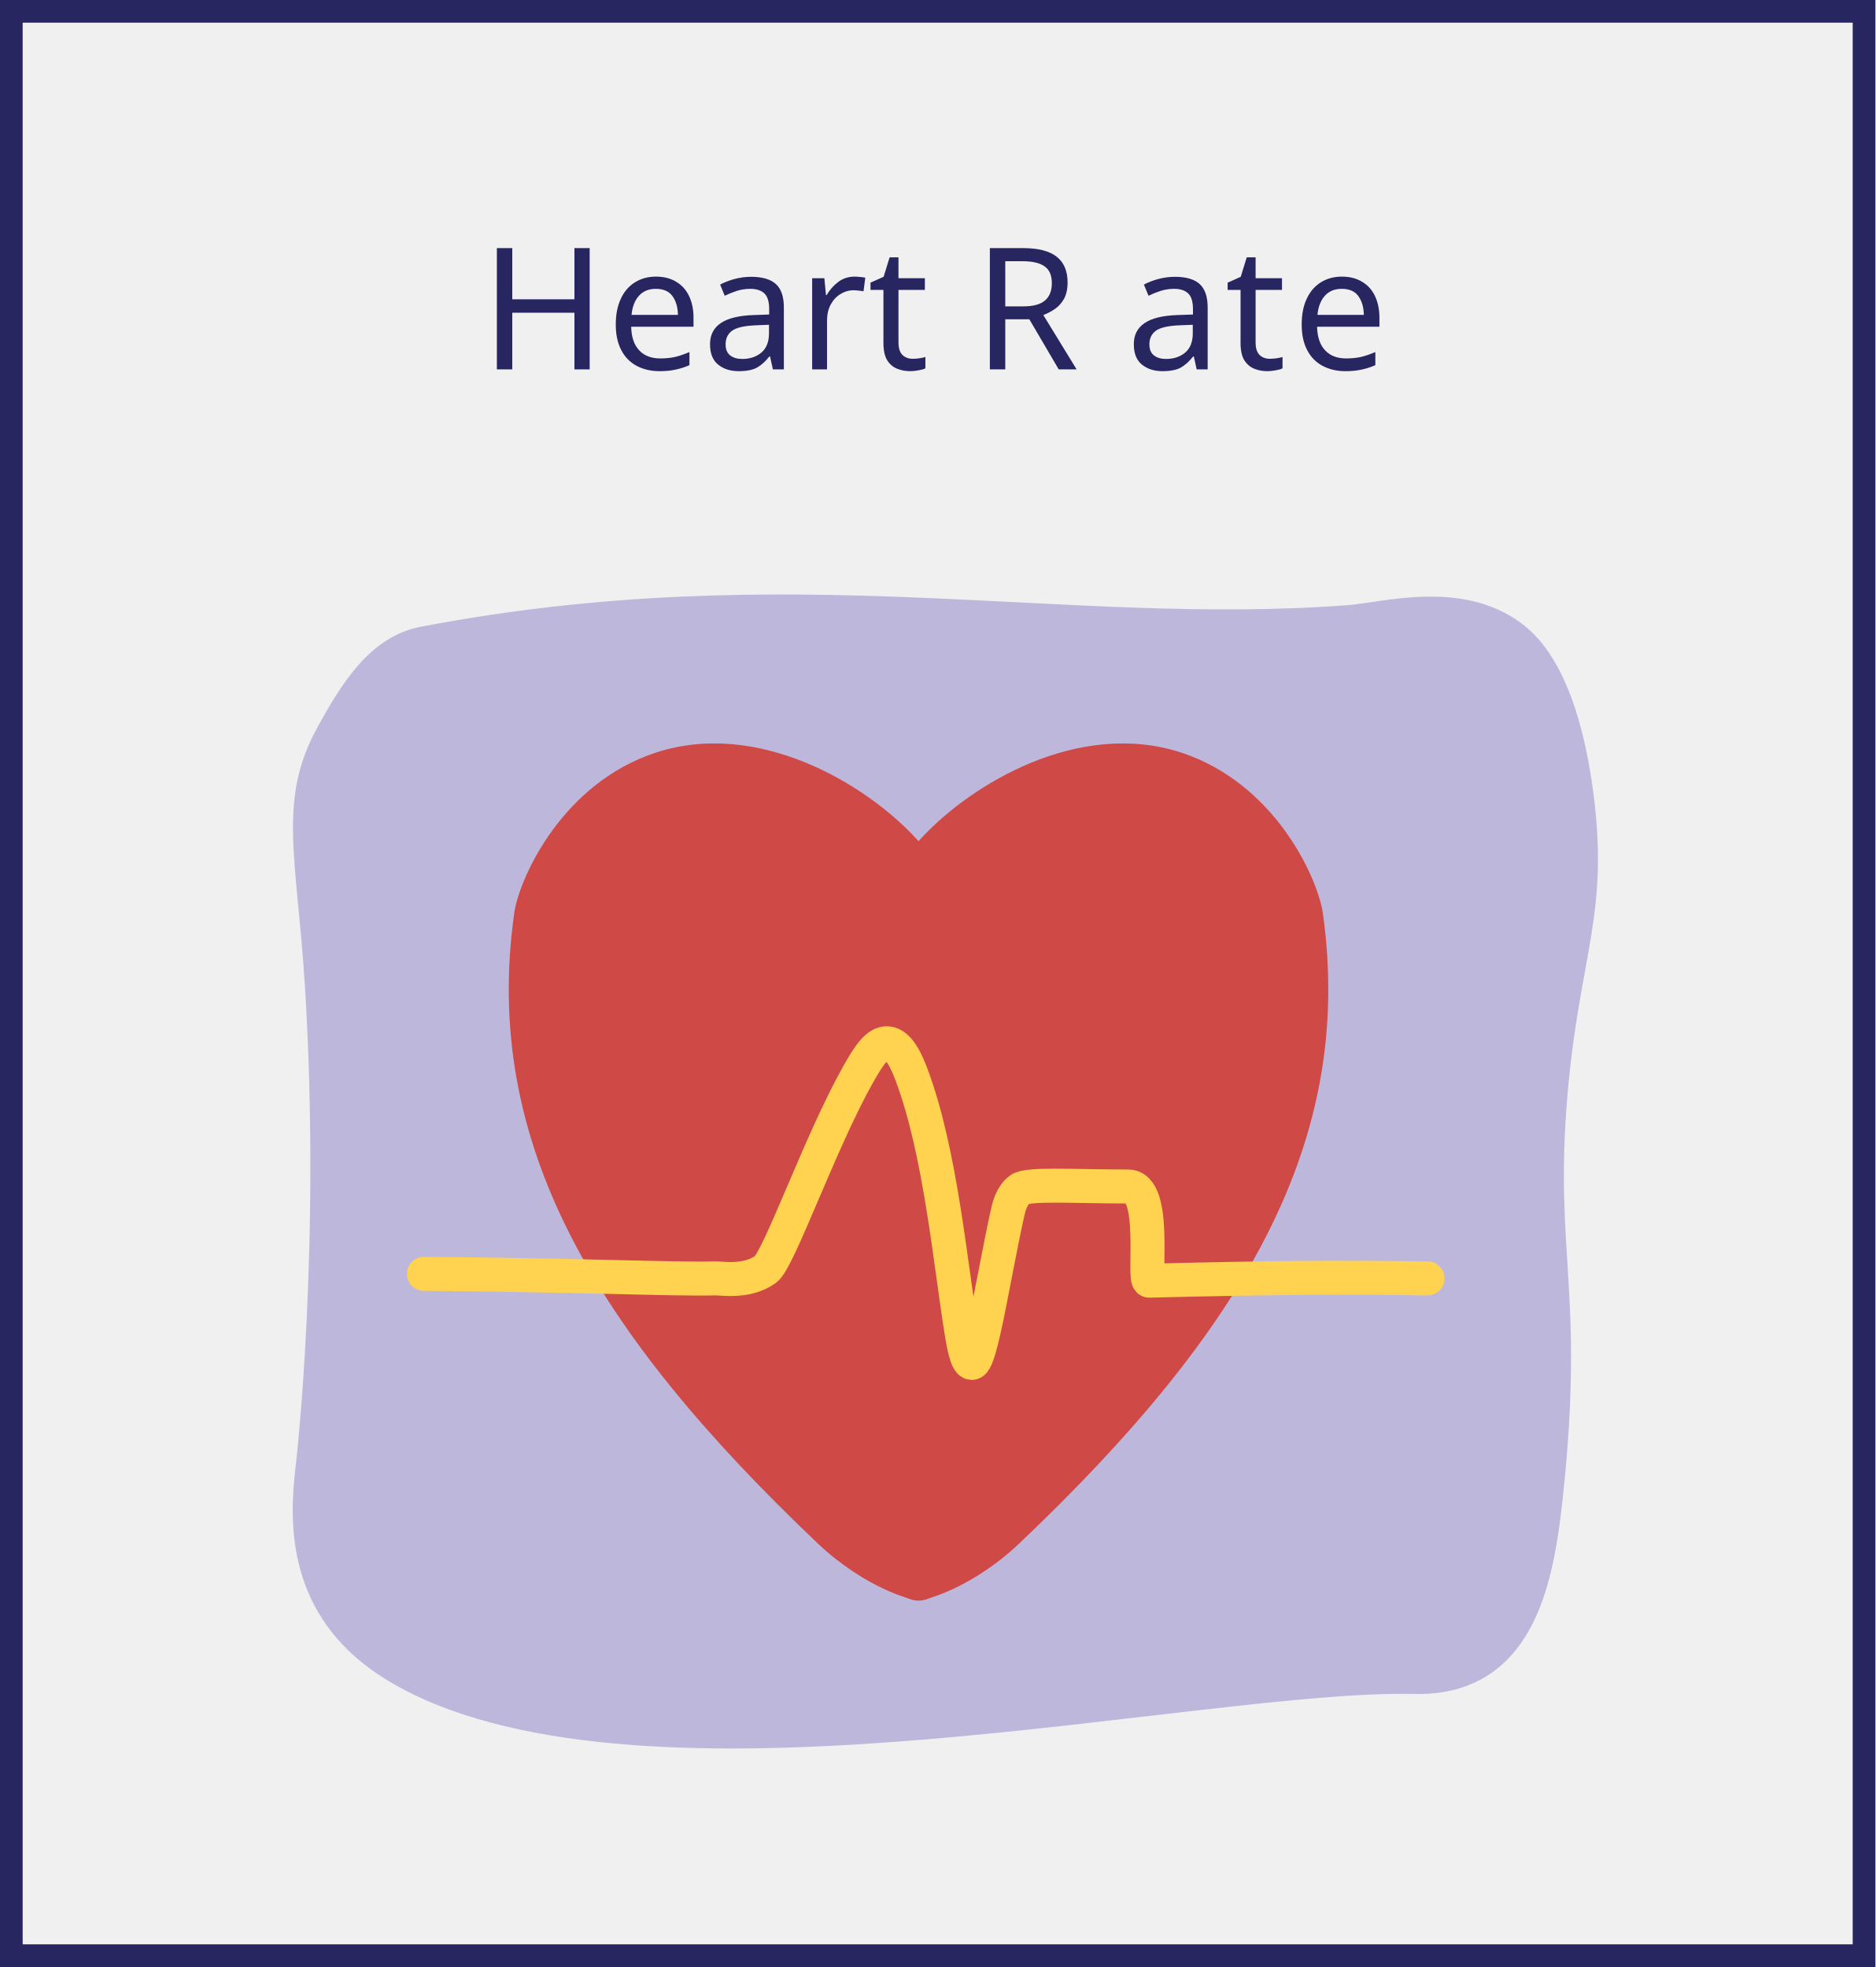
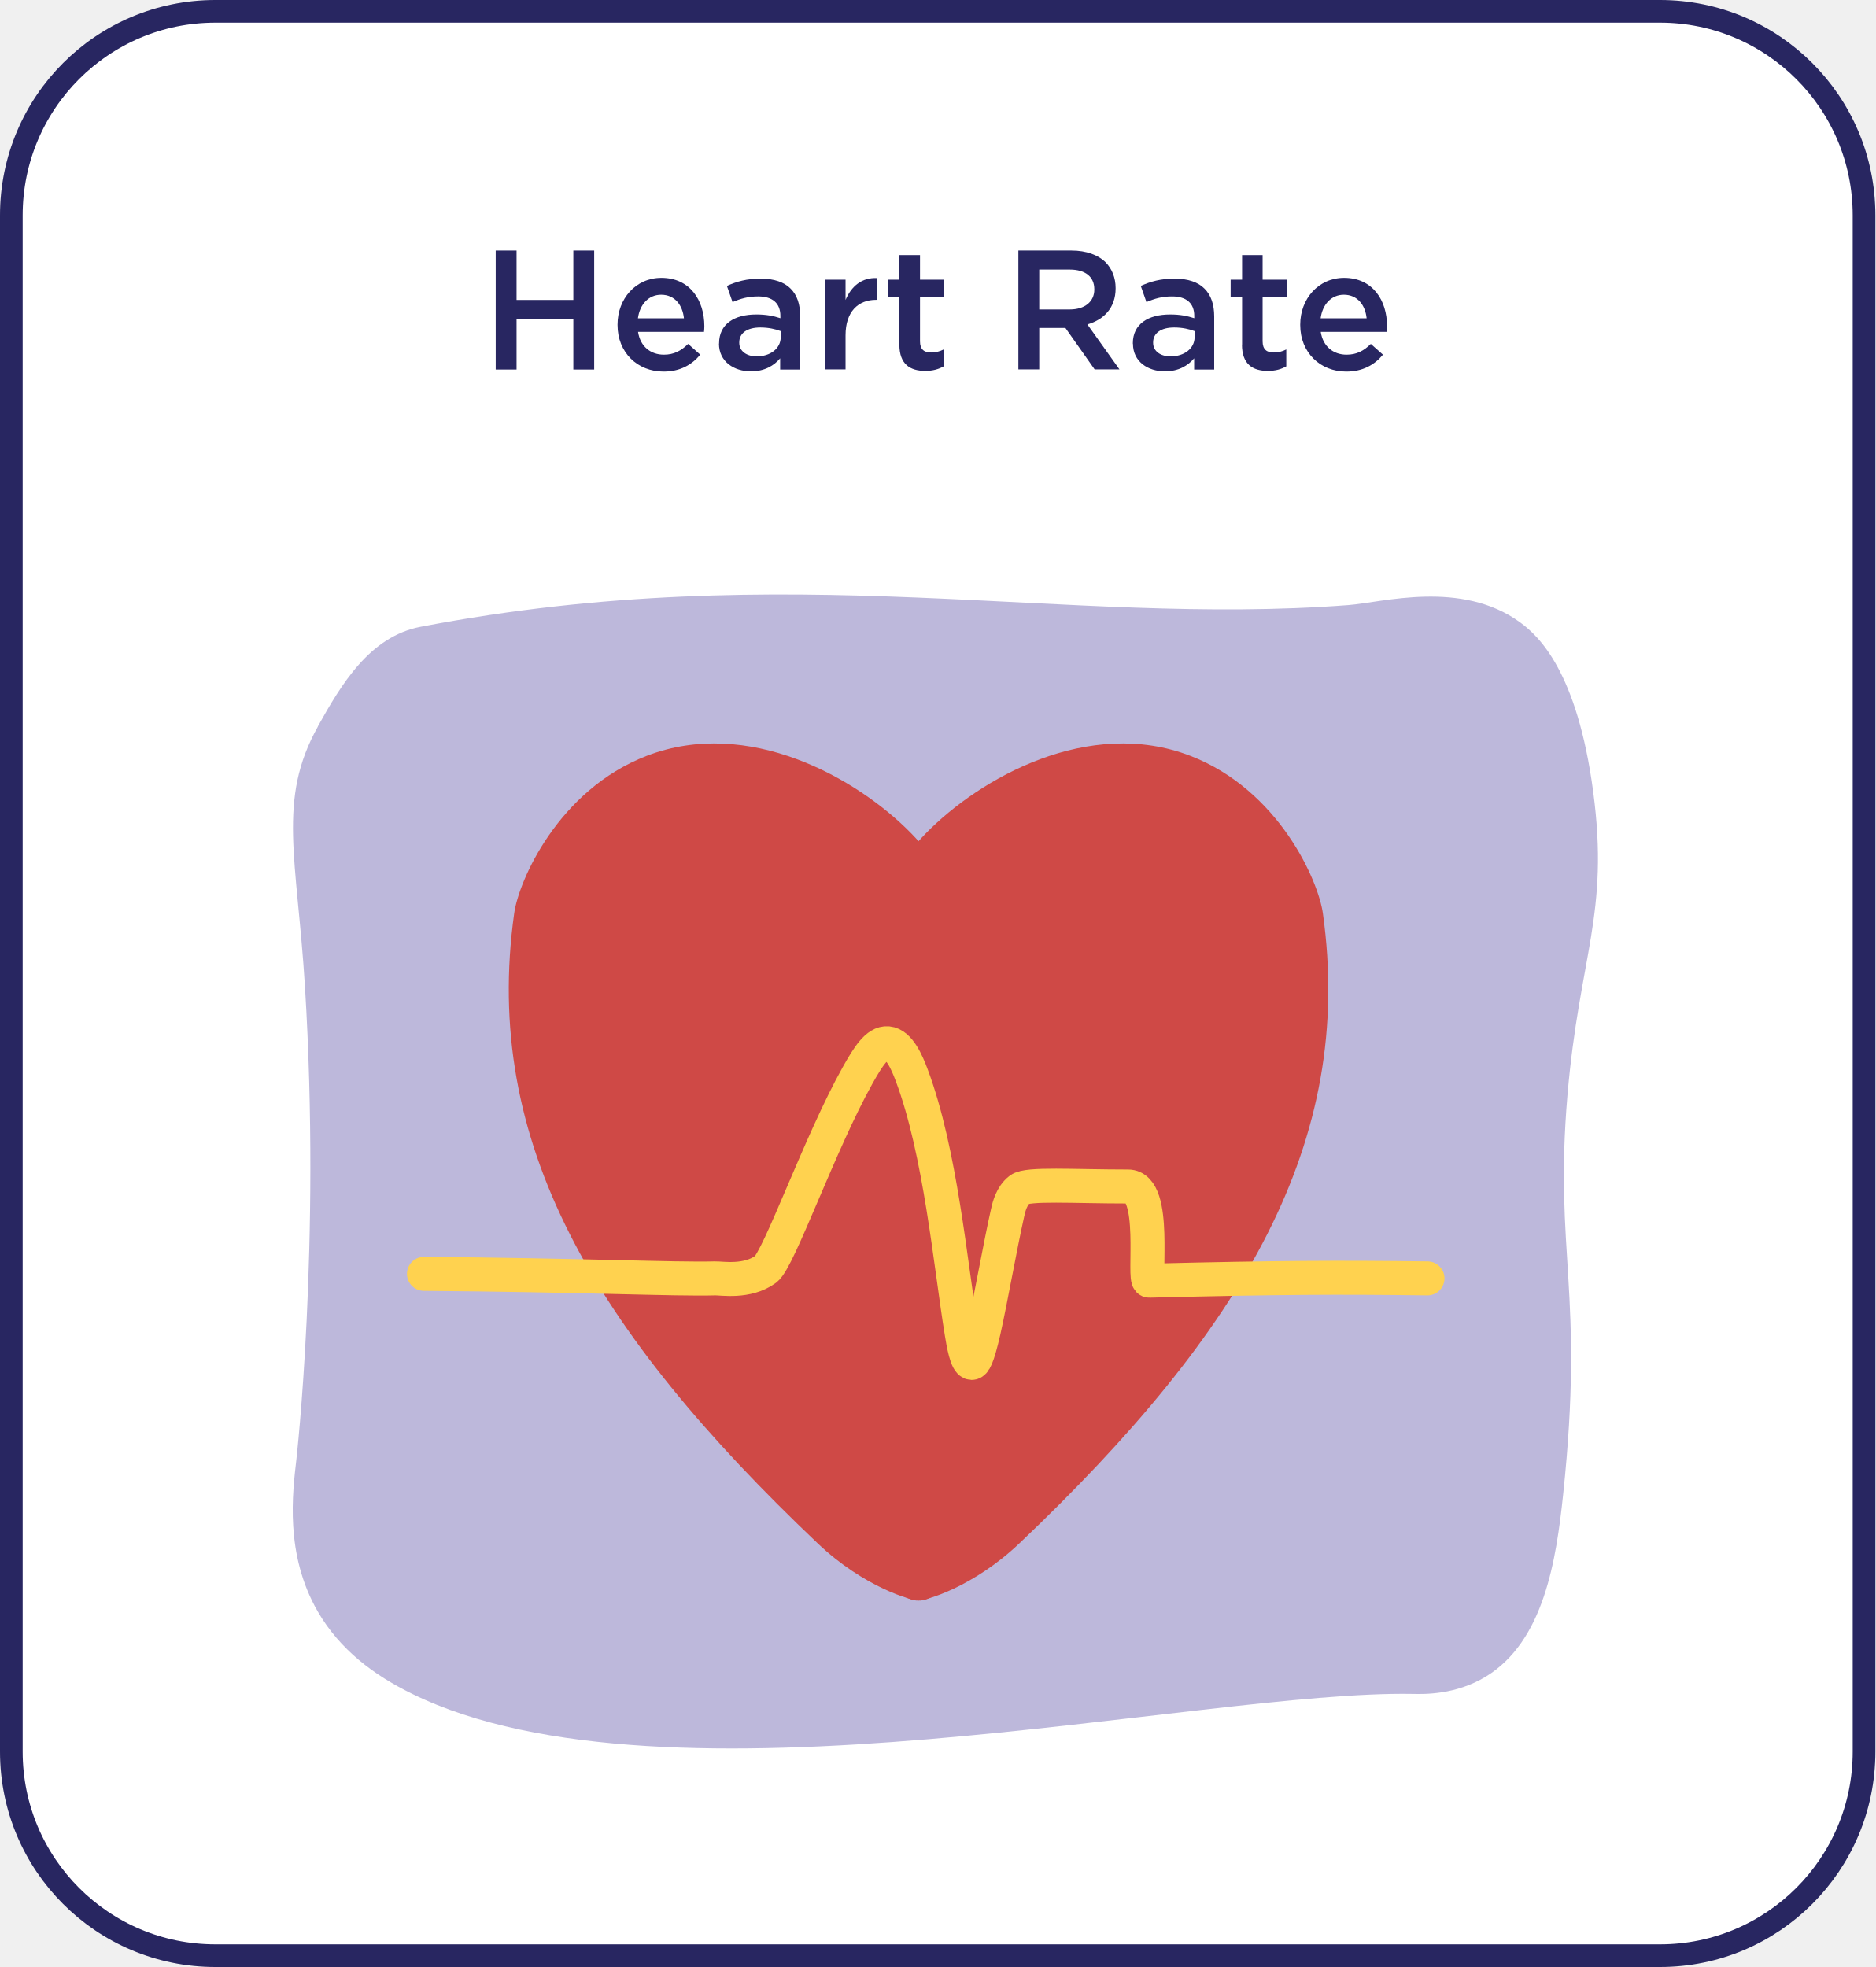
- <svg xmlns="http://www.w3.org/2000/svg" id="Cards" viewBox="0 0 165.48 173.59">
+ <svg xmlns="http://www.w3.org/2000/svg" id="Layer_2" data-name="Layer 2" viewBox="0 0 165.48 173.59">
  <defs>
    <style>
      .cls-1 {
+         fill: #fff;
        stroke: #282661;
        stroke-miterlimit: 10;
        stroke-width: 2px;
      }

-       .cls-1, .cls-2 {
-         fill: none;
+       .cls-2 {
+         fill: #282661;
+       }
+ 
+       .cls-2, .cls-3, .cls-4 {
+         stroke-width: 0px;
      }

      .cls-3 {
-         letter-spacing: -.02em;
+         fill: #bdb8db;
      }

      .cls-4 {
-         fill: #282661;
-         font-family: Gotham-Medium, Gotham;
-         font-size: 15px;
-         font-weight: 500;
+         fill: #cf4946;
      }

      .cls-5 {
-         fill: #bdb8db;
-       }
- 
-       .cls-5, .cls-6 {
-         stroke-width: 0px;
-       }
- 
-       .cls-6 {
-         fill: #cf4946;
-       }
- 
-       .cls-7 {
-         letter-spacing: 0em;
-       }
- 
-       .cls-2 {
+         fill: none;
        stroke: #ffd24f;
        stroke-linecap: round;
        stroke-linejoin: round;
        stroke-width: 3px;
      }
    </style>
  </defs>
-   <path class="cls-5" d="m28.05,64.12c-3.62,6.47-1.84,11.64-1.14,22.97,1.41,22.75-.76,41.73-.76,41.73-.33,2.89-1.04,8.33,1.89,13.4,1.94,3.35,4.92,5.6,8.34,7.27,22.49,11.01,69.51-.35,88.29,0,.98.02,3.76.1,6.44-1.53,5.13-3.12,6.21-10.29,6.82-16.08,1.9-17.93-.81-21.28.38-35.22,1.06-12.36,3.72-15.94,2.27-26.8-1.41-10.6-4.82-13.75-6.44-14.93-5.2-3.79-12.14-1.76-15.16-1.53-25.01,1.91-49.21-4.32-81.85,1.91-4.52.86-7.03,5.11-9.09,8.81Z" />
-   <path class="cls-6" d="m84.25,78.8c-.54-1.01-1.73-3.08-3.83-5.24-4.79-4.91-14.41-10.32-23.37-6.85-7.81,3.02-11.29,11.05-11.68,13.9-2.82,20.15,6.97,36.77,26.79,55.6,4.03,3.83,8.32,5.11,9.07,5.04,7.72-.71,13.5-42.88,3.02-62.45Z" />
-   <path class="cls-6" d="m77.85,78.8c.54-1.01,1.73-3.08,3.83-5.24,4.79-4.91,14.41-10.32,23.37-6.85,7.81,3.02,11.29,11.05,11.68,13.9,2.82,20.15-6.97,36.77-26.79,55.6-4.03,3.83-8.32,5.11-9.07,5.04-7.72-.71-13.5-42.88-3.02-62.45Z" />
-   <path class="cls-2" d="m37.41,112.42c13.58.1,22.22.5,25.66.4.62-.02,2.85.4,4.5-.81,1.16-.85,4.78-11.18,8.11-17.12.92-1.64,1.71-2.9,2.65-2.82,1.02.09,1.7,1.7,2.12,2.82,2.54,6.79,3.4,16.58,4.41,22.77.14.87.44,2.61.88,2.62.21,0,.5-.36,1.06-2.82.6-2.65,1.44-7.47,2.12-10.48.11-.49.34-1.45,1.06-2.01.68-.54,4.71-.26,9.56-.26,2.62,0,1.29,8.33,1.87,8.31,11.46-.28,16.62-.3,24.55-.2" />
-   <text class="cls-4" transform="translate(42.39 32.6)">
-     <tspan x="0" y="0">Heart R</tspan>
-     <tspan class="cls-7" x="56.97" y="0">a</tspan>
-     <tspan class="cls-3" x="65.7" y="0">t</tspan>
-     <tspan x="71.64" y="0">e</tspan>
-   </text>
-   <rect id="Border" class="cls-1" x="1" y="1" width="163.48" height="171.59" />
+   <g id="Cards_Updated_Copy_Outlined_" data-name="Cards (Updated | Copy Outlined)">
+     <g>
+       <rect id="Border" class="cls-1" x="1" y="1" width="163.48" height="171.59" rx="18" ry="18" />
+       <path class="cls-3" d="m28.05,64.12c-3.62,6.47-1.84,11.64-1.14,22.97,1.41,22.75-.76,41.73-.76,41.73-.33,2.89-1.04,8.33,1.89,13.4,1.94,3.35,4.92,5.6,8.34,7.27,22.49,11.01,69.51-.35,88.29,0,.98.02,3.76.1,6.44-1.53,5.13-3.12,6.21-10.29,6.82-16.08,1.9-17.93-.81-21.28.38-35.22,1.06-12.36,3.72-15.94,2.27-26.8-1.41-10.6-4.82-13.75-6.44-14.93-5.2-3.79-12.14-1.76-15.16-1.53-25.01,1.91-49.21-4.32-81.85,1.91-4.52.86-7.03,5.11-9.09,8.81Z" />
+       <path class="cls-4" d="m84.25,78.8c-.54-1.01-1.73-3.08-3.83-5.24-4.79-4.91-14.41-10.32-23.37-6.85-7.81,3.02-11.29,11.05-11.68,13.9-2.82,20.15,6.97,36.77,26.79,55.6,4.03,3.83,8.32,5.11,9.07,5.04,7.72-.71,13.5-42.88,3.02-62.45Z" />
+       <path class="cls-4" d="m77.85,78.8c.54-1.01,1.73-3.08,3.83-5.24,4.79-4.91,14.41-10.32,23.37-6.85,7.81,3.02,11.29,11.05,11.68,13.9,2.82,20.15-6.97,36.77-26.79,55.6-4.03,3.83-8.32,5.11-9.07,5.04-7.72-.71-13.5-42.88-3.02-62.45Z" />
+       <path class="cls-5" d="m37.41,112.42c13.58.1,22.22.5,25.66.4.62-.02,2.85.4,4.5-.81,1.16-.85,4.78-11.18,8.11-17.12.92-1.64,1.71-2.9,2.65-2.82,1.02.09,1.7,1.7,2.12,2.82,2.54,6.79,3.4,16.58,4.41,22.77.14.87.44,2.61.88,2.62.21,0,.5-.36,1.06-2.82.6-2.65,1.44-7.47,2.12-10.48.11-.49.34-1.45,1.06-2.01.68-.54,4.71-.26,9.56-.26,2.62,0,1.29,8.33,1.87,8.31,11.46-.28,16.62-.3,24.55-.2" />
+       <g>
+         <path class="cls-2" d="m43.74,22.11h1.84v4.36h5.01v-4.36h1.84v10.5h-1.84v-4.42h-5.01v4.42h-1.84v-10.5Z" />
+         <path class="cls-2" d="m54.49,28.67v-.03c0-2.26,1.6-4.12,3.87-4.12,2.52,0,3.79,1.98,3.79,4.26,0,.17-.01.33-.03.51h-5.82c.2,1.29,1.11,2.01,2.28,2.01.88,0,1.51-.33,2.14-.95l1.07.95c-.75.9-1.79,1.49-3.24,1.49-2.29,0-4.06-1.67-4.06-4.11Zm5.86-.58c-.12-1.17-.81-2.08-2.01-2.08-1.11,0-1.89.86-2.05,2.08h4.06Z" />
+         <path class="cls-2" d="m63.45,30.33v-.03c0-1.71,1.35-2.55,3.28-2.55.89,0,1.52.13,2.13.33v-.2c0-1.12-.69-1.72-1.96-1.72-.88,0-1.54.19-2.26.5l-.5-1.43c.88-.39,1.74-.64,3-.64,1.18,0,2.07.32,2.62.88.58.57.85,1.41.85,2.45v4.69h-1.77v-.99c-.54.64-1.37,1.15-2.58,1.15-1.48,0-2.82-.85-2.82-2.44Zm5.44-.57v-.54c-.46-.18-1.08-.32-1.8-.32-1.17,0-1.86.5-1.86,1.32v.03c0,.76.68,1.2,1.54,1.2,1.2,0,2.12-.69,2.12-1.7Z" />
+         <path class="cls-2" d="m72.78,24.68h1.83v1.79c.5-1.18,1.41-2,2.8-1.93v1.92h-.1c-1.59,0-2.7,1.04-2.7,3.13v3.01h-1.83v-7.92Z" />
+         <path class="cls-2" d="m79.36,30.41v-4.17h-1v-1.56h1v-2.17h1.82v2.17h2.13v1.56h-2.13v3.88c0,.71.36.99.97.99.41,0,.76-.09,1.12-.27v1.49c-.45.25-.95.4-1.63.4-1.33,0-2.28-.58-2.28-2.32Z" />
+         <path class="cls-2" d="m89.86,22.11h4.68c1.32,0,2.36.39,3.03,1.05.55.57.87,1.35.87,2.26v.03c0,1.72-1.04,2.76-2.49,3.18l2.83,3.97h-2.19l-2.58-3.66h-2.31v3.66h-1.84v-10.5Zm4.54,5.2c1.32,0,2.16-.69,2.16-1.75v-.03c0-1.12-.81-1.74-2.17-1.74h-2.69v3.52h2.7Z" />
+         <path class="cls-2" d="m99.96,30.33v-.03c0-1.71,1.35-2.55,3.29-2.55.88,0,1.51.13,2.13.33v-.2c0-1.12-.69-1.72-1.96-1.72-.88,0-1.54.19-2.26.5l-.5-1.43c.88-.39,1.74-.64,3-.64,1.18,0,2.07.32,2.62.88.58.57.86,1.41.86,2.45v4.69h-1.77v-.99c-.54.64-1.37,1.15-2.58,1.15-1.49,0-2.82-.85-2.82-2.44Zm5.45-.57v-.54c-.47-.18-1.08-.32-1.8-.32-1.17,0-1.86.5-1.86,1.32v.03c0,.76.67,1.2,1.54,1.2,1.2,0,2.12-.69,2.12-1.7Z" />
+         <path class="cls-2" d="m109.6,30.41v-4.17h-1.01v-1.56h1.01v-2.17h1.81v2.17h2.13v1.56h-2.13v3.88c0,.71.36.99.97.99.41,0,.77-.09,1.12-.27v1.49c-.45.25-.94.4-1.63.4-1.33,0-2.28-.58-2.28-2.32Z" />
+         <path class="cls-2" d="m114.73,28.67v-.03c0-2.26,1.6-4.12,3.87-4.12,2.52,0,3.79,1.98,3.79,4.26,0,.17-.01.33-.03.51h-5.82c.2,1.29,1.11,2.01,2.28,2.01.88,0,1.51-.33,2.14-.95l1.07.95c-.75.9-1.79,1.49-3.24,1.49-2.29,0-4.06-1.67-4.06-4.11Zm5.86-.58c-.12-1.17-.81-2.08-2.01-2.08-1.11,0-1.89.86-2.05,2.08h4.06Z" />
+       </g>
+     </g>
+   </g>
</svg>
